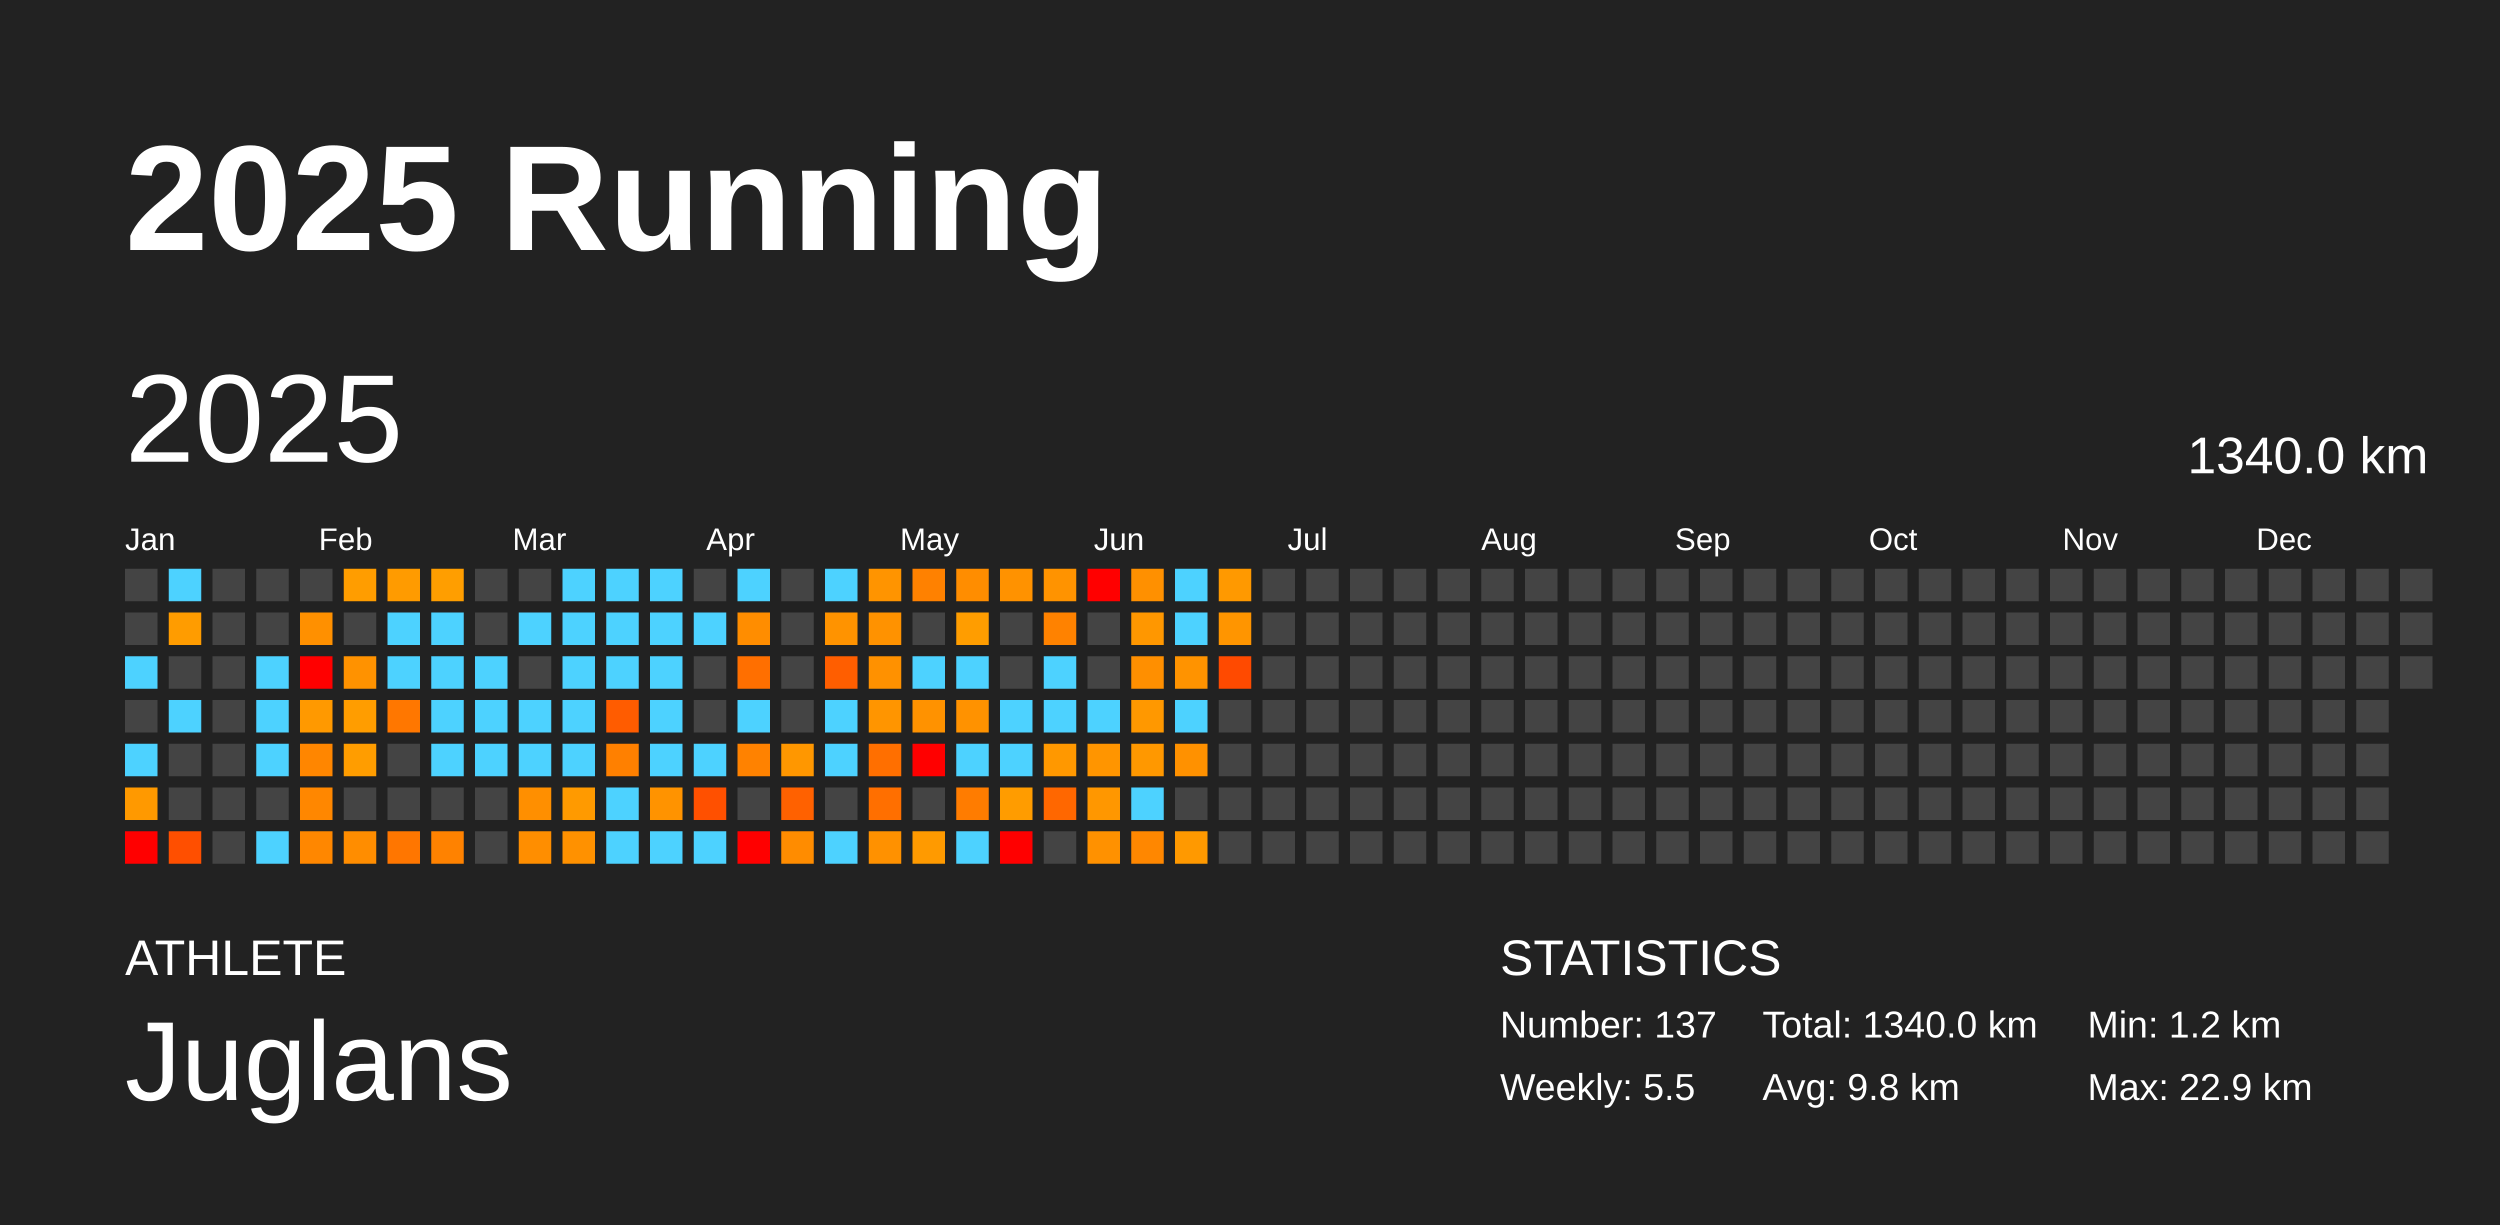
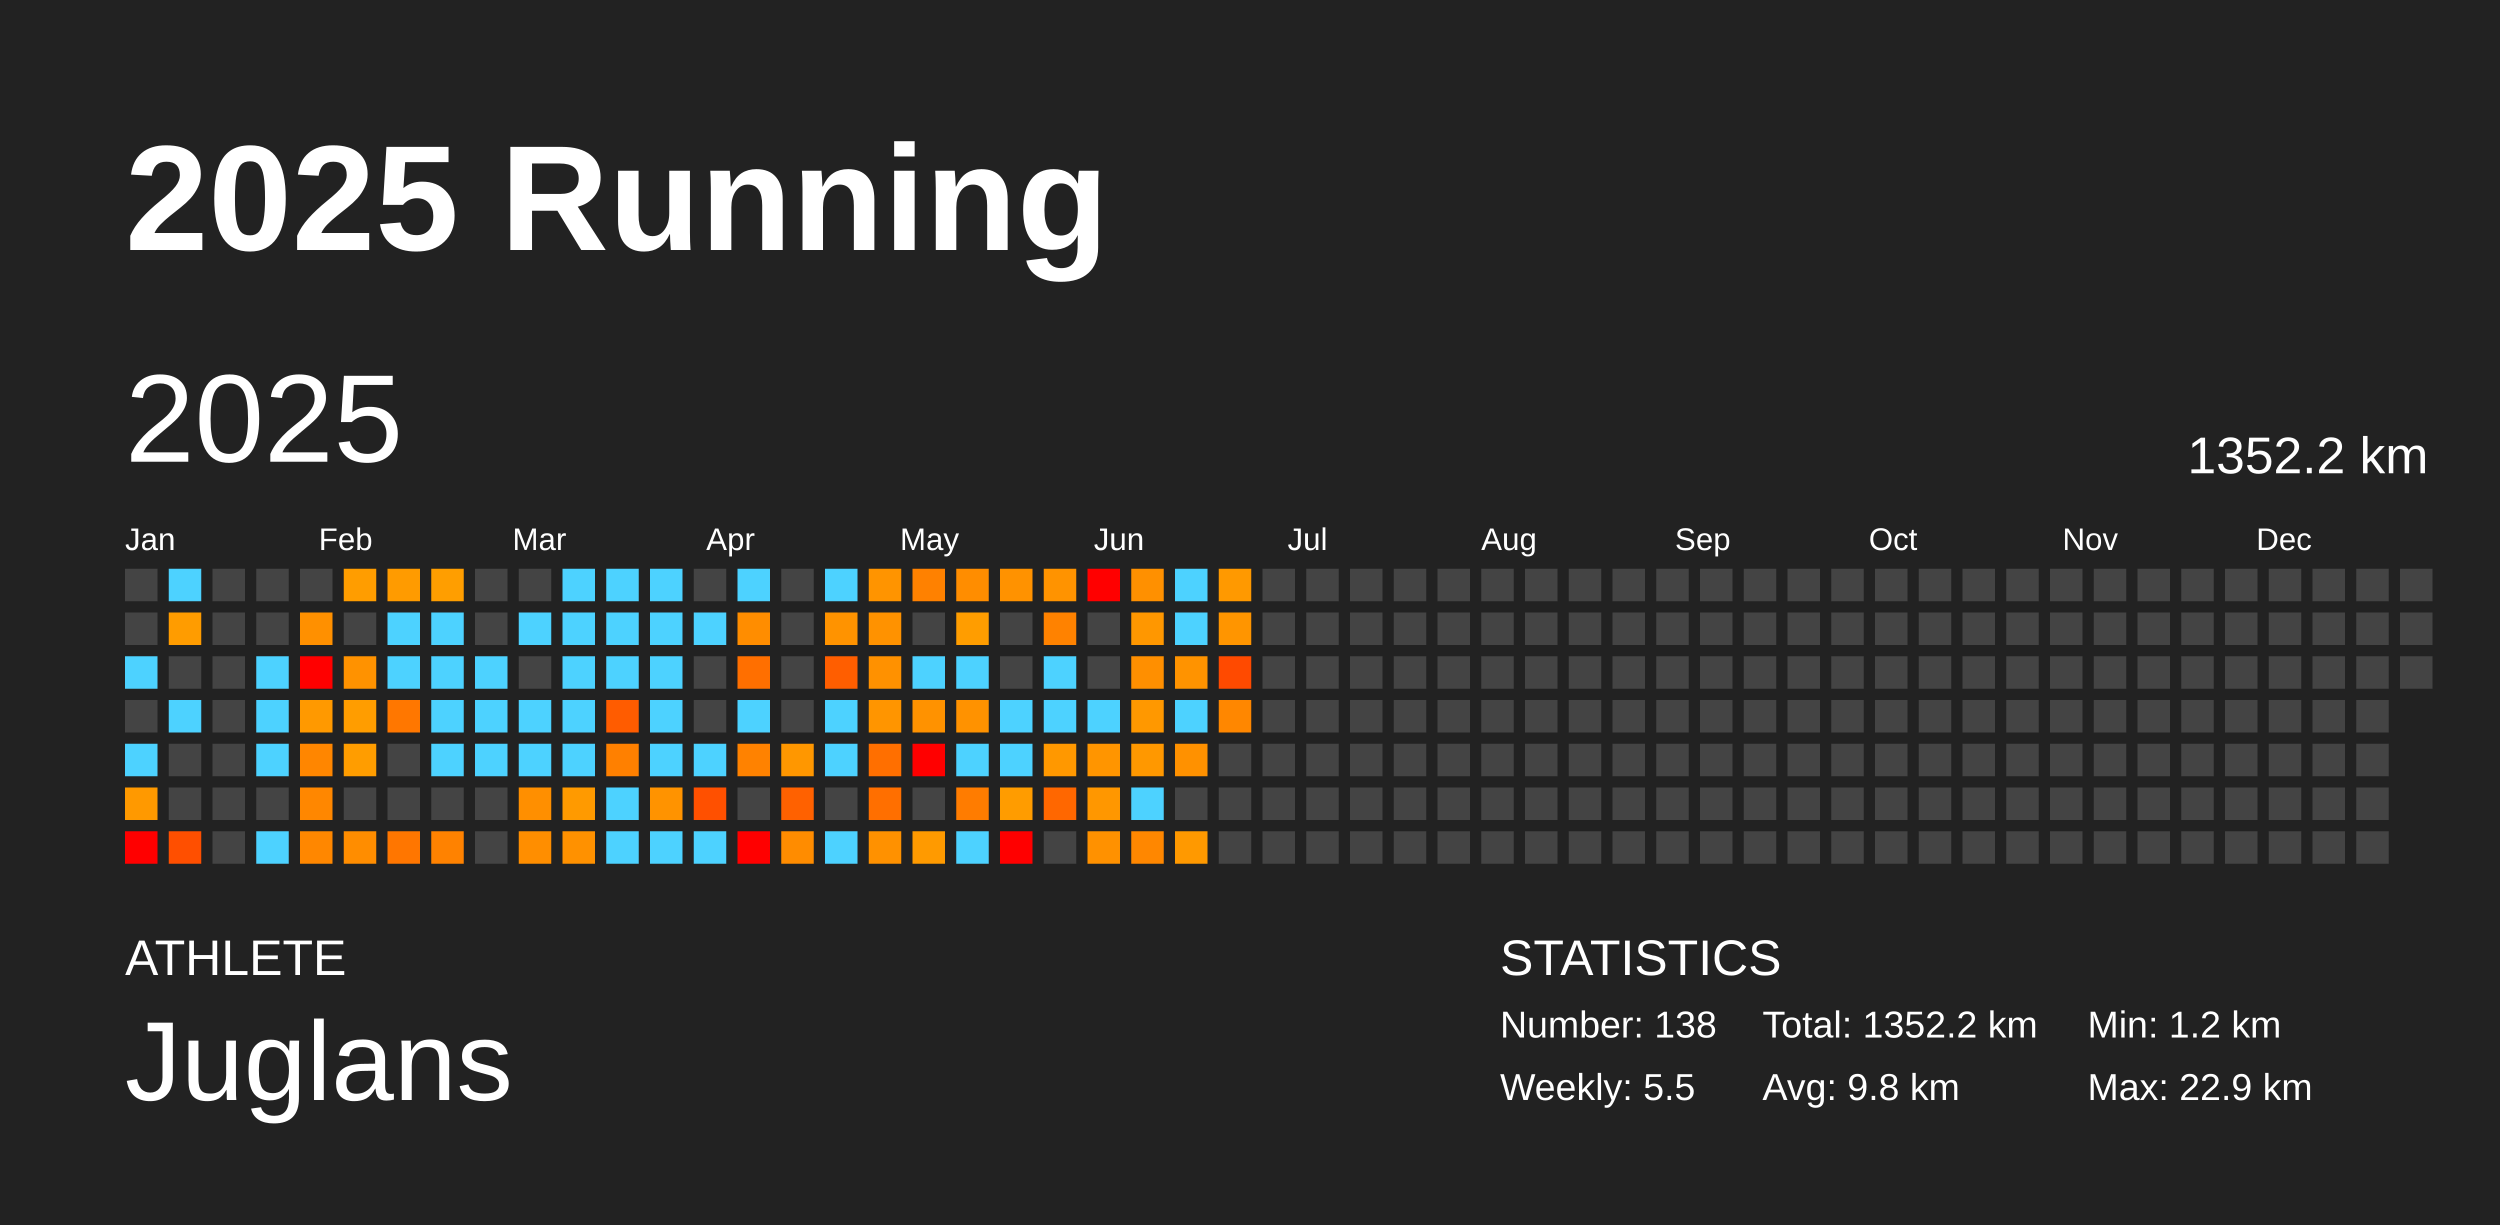
<svg xmlns="http://www.w3.org/2000/svg" baseProfile="full" height="98mm" version="1.1" viewBox="0,0,200,98" width="200mm">
  <defs />
  <rect fill="#222222" height="98" width="200" x="0" y="0" />
  <text fill="#FFFFFF" style="font-size:12px; font-family:Arial; font-weight:bold;" x="10" y="20">2025 Running</text>
  <text fill="#FFFFFF" style="font-size:4px; font-family:Arial" x="10" y="78">ATHLETE</text>
  <text fill="#FFFFFF" style="font-size:9px; font-family:Arial" x="10" y="88">Juglans</text>
  <text fill="#FFFFFF" style="font-size:4px; font-family:Arial" x="120" y="78">STATISTICS</text>
-   <text fill="#FFFFFF" style="font-size:3px; font-family:Arial" x="120" y="83">Number: 137</text>
+   <text fill="#FFFFFF" style="font-size:3px; font-family:Arial" x="120" y="83">Number: 138</text>
  <text fill="#FFFFFF" style="font-size:3px; font-family:Arial" x="120" y="88">Weekly: 5.5</text>
-   <text fill="#FFFFFF" style="font-size:3px; font-family:Arial" x="141" y="83">Total: 1340.0 km</text>
+   <text fill="#FFFFFF" style="font-size:3px; font-family:Arial" x="141" y="83">Total: 1352.2 km</text>
  <text fill="#FFFFFF" style="font-size:3px; font-family:Arial" x="141" y="88">Avg: 9.8 km</text>
  <text fill="#FFFFFF" style="font-size:3px; font-family:Arial" x="167" y="83">Min: 1.2 km</text>
  <text fill="#FFFFFF" style="font-size:3px; font-family:Arial" x="167" y="88">Max: 22.9 km</text>
  <text dominant-baseline="hanging" fill="#FFFFFF" style="font-size:10.0px; font-family:Arial;" x="10" y="30">2025</text>
-   <text dominant-baseline="hanging" fill="#FFFFFF" style="font-size:4.125px; font-family:Arial;" x="175" y="35">1340.0 km</text>
+   <text dominant-baseline="hanging" fill="#FFFFFF" style="font-size:4.125px; font-family:Arial;" x="175" y="35">1352.2 km</text>
  <text fill="#FFFFFF" style="font-size:2.5px; font-family:Arial" x="10.0" y="44">Jan</text>
  <text fill="#FFFFFF" style="font-size:2.5px; font-family:Arial" x="25.5" y="44">Feb</text>
  <text fill="#FFFFFF" style="font-size:2.5px; font-family:Arial" x="41.0" y="44">Mar</text>
  <text fill="#FFFFFF" style="font-size:2.5px; font-family:Arial" x="56.5" y="44">Apr</text>
  <text fill="#FFFFFF" style="font-size:2.5px; font-family:Arial" x="72.0" y="44">May</text>
  <text fill="#FFFFFF" style="font-size:2.5px; font-family:Arial" x="87.5" y="44">Jun</text>
  <text fill="#FFFFFF" style="font-size:2.5px; font-family:Arial" x="103.0" y="44">Jul</text>
  <text fill="#FFFFFF" style="font-size:2.5px; font-family:Arial" x="118.5" y="44">Aug</text>
  <text fill="#FFFFFF" style="font-size:2.5px; font-family:Arial" x="134.0" y="44">Sep</text>
  <text fill="#FFFFFF" style="font-size:2.5px; font-family:Arial" x="149.5" y="44">Oct</text>
  <text fill="#FFFFFF" style="font-size:2.5px; font-family:Arial" x="165.0" y="44">Nov</text>
  <text fill="#FFFFFF" style="font-size:2.5px; font-family:Arial" x="180.5" y="44">Dec</text>
  <rect fill="#444444" height="2.6" width="2.6" x="10.0" y="45.5" />
  <rect fill="#444444" height="2.6" width="2.6" x="10.0" y="49.0" />
  <rect fill="#4dd2ff" height="2.6" width="2.6" x="10.0" y="52.5" />
  <rect fill="#444444" height="2.6" width="2.6" x="10.0" y="56.0" />
  <rect fill="#4dd2ff" height="2.6" width="2.6" x="10.0" y="59.5" />
  <rect fill="#ff9900" height="2.6" width="2.6" x="10.0" y="63.0" />
  <rect fill="red" height="2.6" width="2.6" x="10.0" y="66.5" />
  <rect fill="#4dd2ff" height="2.6" width="2.6" x="13.5" y="45.5" />
  <rect fill="#ff9c00" height="2.6" width="2.6" x="13.5" y="49.0" />
  <rect fill="#444444" height="2.6" width="2.6" x="13.5" y="52.5" />
  <rect fill="#4dd2ff" height="2.6" width="2.6" x="13.5" y="56.0" />
  <rect fill="#444444" height="2.6" width="2.6" x="13.5" y="59.5" />
  <rect fill="#444444" height="2.6" width="2.6" x="13.5" y="63.0" />
  <rect fill="#ff4f00" height="2.6" width="2.6" x="13.5" y="66.5" />
  <rect fill="#444444" height="2.6" width="2.6" x="17.0" y="45.5" />
  <rect fill="#444444" height="2.6" width="2.6" x="17.0" y="49.0" />
  <rect fill="#444444" height="2.6" width="2.6" x="17.0" y="52.5" />
  <rect fill="#444444" height="2.6" width="2.6" x="17.0" y="56.0" />
  <rect fill="#444444" height="2.6" width="2.6" x="17.0" y="59.5" />
  <rect fill="#444444" height="2.6" width="2.6" x="17.0" y="63.0" />
  <rect fill="#444444" height="2.6" width="2.6" x="17.0" y="66.5" />
  <rect fill="#444444" height="2.6" width="2.6" x="20.5" y="45.5" />
  <rect fill="#444444" height="2.6" width="2.6" x="20.5" y="49.0" />
  <rect fill="#4dd2ff" height="2.6" width="2.6" x="20.5" y="52.5" />
  <rect fill="#4dd2ff" height="2.6" width="2.6" x="20.5" y="56.0" />
  <rect fill="#4dd2ff" height="2.6" width="2.6" x="20.5" y="59.5" />
  <rect fill="#444444" height="2.6" width="2.6" x="20.5" y="63.0" />
  <rect fill="#4dd2ff" height="2.6" width="2.6" x="20.5" y="66.5" />
  <rect fill="#444444" height="2.6" width="2.6" x="24.0" y="45.5" />
  <rect fill="#ff9000" height="2.6" width="2.6" x="24.0" y="49.0" />
  <rect fill="red" height="2.6" width="2.6" x="24.0" y="52.5" />
  <rect fill="#ff9900" height="2.6" width="2.6" x="24.0" y="56.0" />
  <rect fill="#ff8600" height="2.6" width="2.6" x="24.0" y="59.5" />
  <rect fill="#ff8700" height="2.6" width="2.6" x="24.0" y="63.0" />
  <rect fill="#ff8700" height="2.6" width="2.6" x="24.0" y="66.5" />
  <rect fill="#ff9d00" height="2.6" width="2.6" x="27.5" y="45.5" />
  <rect fill="#444444" height="2.6" width="2.6" x="27.5" y="49.0" />
  <rect fill="#ff9200" height="2.6" width="2.6" x="27.5" y="52.5" />
  <rect fill="#ff9d00" height="2.6" width="2.6" x="27.5" y="56.0" />
  <rect fill="#ff9d00" height="2.6" width="2.6" x="27.5" y="59.5" />
  <rect fill="#444444" height="2.6" width="2.6" x="27.5" y="63.0" />
  <rect fill="#ff8d00" height="2.6" width="2.6" x="27.5" y="66.5" />
  <rect fill="#ff9b00" height="2.6" width="2.6" x="31.0" y="45.5" />
  <rect fill="#4dd2ff" height="2.6" width="2.6" x="31.0" y="49.0" />
  <rect fill="#4dd2ff" height="2.6" width="2.6" x="31.0" y="52.5" />
  <rect fill="#ff7700" height="2.6" width="2.6" x="31.0" y="56.0" />
  <rect fill="#444444" height="2.6" width="2.6" x="31.0" y="59.5" />
  <rect fill="#444444" height="2.6" width="2.6" x="31.0" y="63.0" />
  <rect fill="#ff7600" height="2.6" width="2.6" x="31.0" y="66.5" />
  <rect fill="#ff9e00" height="2.6" width="2.6" x="34.5" y="45.5" />
  <rect fill="#4dd2ff" height="2.6" width="2.6" x="34.5" y="49.0" />
  <rect fill="#4dd2ff" height="2.6" width="2.6" x="34.5" y="52.5" />
  <rect fill="#4dd2ff" height="2.6" width="2.6" x="34.5" y="56.0" />
  <rect fill="#4dd2ff" height="2.6" width="2.6" x="34.5" y="59.5" />
  <rect fill="#444444" height="2.6" width="2.6" x="34.5" y="63.0" />
  <rect fill="#ff8200" height="2.6" width="2.6" x="34.5" y="66.5" />
  <rect fill="#444444" height="2.6" width="2.6" x="38.0" y="45.5" />
  <rect fill="#444444" height="2.6" width="2.6" x="38.0" y="49.0" />
  <rect fill="#4dd2ff" height="2.6" width="2.6" x="38.0" y="52.5" />
  <rect fill="#4dd2ff" height="2.6" width="2.6" x="38.0" y="56.0" />
  <rect fill="#4dd2ff" height="2.6" width="2.6" x="38.0" y="59.5" />
  <rect fill="#444444" height="2.6" width="2.6" x="38.0" y="63.0" />
  <rect fill="#444444" height="2.6" width="2.6" x="38.0" y="66.5" />
  <rect fill="#444444" height="2.6" width="2.6" x="41.5" y="45.5" />
  <rect fill="#4dd2ff" height="2.6" width="2.6" x="41.5" y="49.0" />
  <rect fill="#444444" height="2.6" width="2.6" x="41.5" y="52.5" />
  <rect fill="#4dd2ff" height="2.6" width="2.6" x="41.5" y="56.0" />
  <rect fill="#4dd2ff" height="2.6" width="2.6" x="41.5" y="59.5" />
  <rect fill="#ff8f00" height="2.6" width="2.6" x="41.5" y="63.0" />
  <rect fill="#ff8e00" height="2.6" width="2.6" x="41.5" y="66.5" />
  <rect fill="#4dd2ff" height="2.6" width="2.6" x="45.0" y="45.5" />
  <rect fill="#4dd2ff" height="2.6" width="2.6" x="45.0" y="49.0" />
  <rect fill="#4dd2ff" height="2.6" width="2.6" x="45.0" y="52.5" />
  <rect fill="#4dd2ff" height="2.6" width="2.6" x="45.0" y="56.0" />
  <rect fill="#4dd2ff" height="2.6" width="2.6" x="45.0" y="59.5" />
  <rect fill="#ff9a00" height="2.6" width="2.6" x="45.0" y="63.0" />
  <rect fill="#ff9100" height="2.6" width="2.6" x="45.0" y="66.5" />
  <rect fill="#4dd2ff" height="2.6" width="2.6" x="48.5" y="45.5" />
  <rect fill="#4dd2ff" height="2.6" width="2.6" x="48.5" y="49.0" />
  <rect fill="#4dd2ff" height="2.6" width="2.6" x="48.5" y="52.5" />
  <rect fill="#ff5c00" height="2.6" width="2.6" x="48.5" y="56.0" />
  <rect fill="#ff8000" height="2.6" width="2.6" x="48.5" y="59.5" />
  <rect fill="#4dd2ff" height="2.6" width="2.6" x="48.5" y="63.0" />
  <rect fill="#4dd2ff" height="2.6" width="2.6" x="48.5" y="66.5" />
  <rect fill="#4dd2ff" height="2.6" width="2.6" x="52.0" y="45.5" />
  <rect fill="#4dd2ff" height="2.6" width="2.6" x="52.0" y="49.0" />
  <rect fill="#4dd2ff" height="2.6" width="2.6" x="52.0" y="52.5" />
  <rect fill="#4dd2ff" height="2.6" width="2.6" x="52.0" y="56.0" />
  <rect fill="#4dd2ff" height="2.6" width="2.6" x="52.0" y="59.5" />
  <rect fill="#ff9300" height="2.6" width="2.6" x="52.0" y="63.0" />
  <rect fill="#4dd2ff" height="2.6" width="2.6" x="52.0" y="66.5" />
  <rect fill="#444444" height="2.6" width="2.6" x="55.5" y="45.5" />
  <rect fill="#4dd2ff" height="2.6" width="2.6" x="55.5" y="49.0" />
  <rect fill="#444444" height="2.6" width="2.6" x="55.5" y="52.5" />
  <rect fill="#444444" height="2.6" width="2.6" x="55.5" y="56.0" />
  <rect fill="#4dd2ff" height="2.6" width="2.6" x="55.5" y="59.5" />
  <rect fill="#ff5000" height="2.6" width="2.6" x="55.5" y="63.0" />
  <rect fill="#4dd2ff" height="2.6" width="2.6" x="55.5" y="66.5" />
  <rect fill="#4dd2ff" height="2.6" width="2.6" x="59.0" y="45.5" />
  <rect fill="#ff8d00" height="2.6" width="2.6" x="59.0" y="49.0" />
  <rect fill="#ff6f00" height="2.6" width="2.6" x="59.0" y="52.5" />
  <rect fill="#4dd2ff" height="2.6" width="2.6" x="59.0" y="56.0" />
  <rect fill="#ff8200" height="2.6" width="2.6" x="59.0" y="59.5" />
  <rect fill="#444444" height="2.6" width="2.6" x="59.0" y="63.0" />
  <rect fill="red" height="2.6" width="2.6" x="59.0" y="66.5" />
  <rect fill="#444444" height="2.6" width="2.6" x="62.5" y="45.5" />
  <rect fill="#444444" height="2.6" width="2.6" x="62.5" y="49.0" />
  <rect fill="#444444" height="2.6" width="2.6" x="62.5" y="52.5" />
  <rect fill="#444444" height="2.6" width="2.6" x="62.5" y="56.0" />
  <rect fill="#ff9700" height="2.6" width="2.6" x="62.5" y="59.5" />
  <rect fill="#ff6100" height="2.6" width="2.6" x="62.5" y="63.0" />
  <rect fill="#ff8c00" height="2.6" width="2.6" x="62.5" y="66.5" />
  <rect fill="#4dd2ff" height="2.6" width="2.6" x="66.0" y="45.5" />
  <rect fill="#ff9300" height="2.6" width="2.6" x="66.0" y="49.0" />
  <rect fill="#ff5e00" height="2.6" width="2.6" x="66.0" y="52.5" />
  <rect fill="#4dd2ff" height="2.6" width="2.6" x="66.0" y="56.0" />
  <rect fill="#4dd2ff" height="2.6" width="2.6" x="66.0" y="59.5" />
  <rect fill="#444444" height="2.6" width="2.6" x="66.0" y="63.0" />
  <rect fill="#4dd2ff" height="2.6" width="2.6" x="66.0" y="66.5" />
  <rect fill="#ff9400" height="2.6" width="2.6" x="69.5" y="45.5" />
  <rect fill="#ff9200" height="2.6" width="2.6" x="69.5" y="49.0" />
  <rect fill="#ff9100" height="2.6" width="2.6" x="69.5" y="52.5" />
  <rect fill="#ff9500" height="2.6" width="2.6" x="69.5" y="56.0" />
  <rect fill="#ff6f00" height="2.6" width="2.6" x="69.5" y="59.5" />
  <rect fill="#ff6f00" height="2.6" width="2.6" x="69.5" y="63.0" />
  <rect fill="#ff9100" height="2.6" width="2.6" x="69.5" y="66.5" />
  <rect fill="#ff8100" height="2.6" width="2.6" x="73.0" y="45.5" />
  <rect fill="#444444" height="2.6" width="2.6" x="73.0" y="49.0" />
  <rect fill="#4dd2ff" height="2.6" width="2.6" x="73.0" y="52.5" />
  <rect fill="#ff9200" height="2.6" width="2.6" x="73.0" y="56.0" />
  <rect fill="red" height="2.6" width="2.6" x="73.0" y="59.5" />
  <rect fill="#444444" height="2.6" width="2.6" x="73.0" y="63.0" />
  <rect fill="#ff9a00" height="2.6" width="2.6" x="73.0" y="66.5" />
  <rect fill="#ff8d00" height="2.6" width="2.6" x="76.5" y="45.5" />
  <rect fill="#ff9d00" height="2.6" width="2.6" x="76.5" y="49.0" />
  <rect fill="#4dd2ff" height="2.6" width="2.6" x="76.5" y="52.5" />
  <rect fill="#ff9200" height="2.6" width="2.6" x="76.5" y="56.0" />
  <rect fill="#4dd2ff" height="2.6" width="2.6" x="76.5" y="59.5" />
  <rect fill="#ff7c00" height="2.6" width="2.6" x="76.5" y="63.0" />
  <rect fill="#4dd2ff" height="2.6" width="2.6" x="76.5" y="66.5" />
  <rect fill="#ff9200" height="2.6" width="2.6" x="80.0" y="45.5" />
  <rect fill="#444444" height="2.6" width="2.6" x="80.0" y="49.0" />
  <rect fill="#444444" height="2.6" width="2.6" x="80.0" y="52.5" />
  <rect fill="#4dd2ff" height="2.6" width="2.6" x="80.0" y="56.0" />
  <rect fill="#4dd2ff" height="2.6" width="2.6" x="80.0" y="59.5" />
  <rect fill="#ff9c00" height="2.6" width="2.6" x="80.0" y="63.0" />
  <rect fill="red" height="2.6" width="2.6" x="80.0" y="66.5" />
  <rect fill="#ff9300" height="2.6" width="2.6" x="83.5" y="45.5" />
  <rect fill="#ff8200" height="2.6" width="2.6" x="83.5" y="49.0" />
  <rect fill="#4dd2ff" height="2.6" width="2.6" x="83.5" y="52.5" />
  <rect fill="#4dd2ff" height="2.6" width="2.6" x="83.5" y="56.0" />
  <rect fill="#ff9800" height="2.6" width="2.6" x="83.5" y="59.5" />
  <rect fill="#ff6700" height="2.6" width="2.6" x="83.5" y="63.0" />
  <rect fill="#444444" height="2.6" width="2.6" x="83.5" y="66.5" />
  <rect fill="red" height="2.6" width="2.6" x="87.0" y="45.5" />
  <rect fill="#444444" height="2.6" width="2.6" x="87.0" y="49.0" />
  <rect fill="#444444" height="2.6" width="2.6" x="87.0" y="52.5" />
  <rect fill="#4dd2ff" height="2.6" width="2.6" x="87.0" y="56.0" />
  <rect fill="#ff9500" height="2.6" width="2.6" x="87.0" y="59.5" />
  <rect fill="#ff9700" height="2.6" width="2.6" x="87.0" y="63.0" />
  <rect fill="#ff9100" height="2.6" width="2.6" x="87.0" y="66.5" />
  <rect fill="#ff9000" height="2.6" width="2.6" x="90.5" y="45.5" />
  <rect fill="#ff9700" height="2.6" width="2.6" x="90.5" y="49.0" />
  <rect fill="#ff8f00" height="2.6" width="2.6" x="90.5" y="52.5" />
  <rect fill="#ff9800" height="2.6" width="2.6" x="90.5" y="56.0" />
  <rect fill="#ff9800" height="2.6" width="2.6" x="90.5" y="59.5" />
  <rect fill="#4dd2ff" height="2.6" width="2.6" x="90.5" y="63.0" />
  <rect fill="#ff8700" height="2.6" width="2.6" x="90.5" y="66.5" />
  <rect fill="#4dd2ff" height="2.6" width="2.6" x="94.0" y="45.5" />
  <rect fill="#4dd2ff" height="2.6" width="2.6" x="94.0" y="49.0" />
  <rect fill="#ff9300" height="2.6" width="2.6" x="94.0" y="52.5" />
  <rect fill="#4dd2ff" height="2.6" width="2.6" x="94.0" y="56.0" />
  <rect fill="#ff9100" height="2.6" width="2.6" x="94.0" y="59.5" />
  <rect fill="#444444" height="2.6" width="2.6" x="94.0" y="63.0" />
  <rect fill="#ff9900" height="2.6" width="2.6" x="94.0" y="66.5" />
  <rect fill="#ff9900" height="2.6" width="2.6" x="97.5" y="45.5" />
  <rect fill="#ff9500" height="2.6" width="2.6" x="97.5" y="49.0" />
  <rect fill="#ff4a00" height="2.6" width="2.6" x="97.5" y="52.5" />
-   <rect fill="#444444" height="2.6" width="2.6" x="97.5" y="56.0" />
+   <rect fill="#ff8700" height="2.6" width="2.6" x="97.5" y="56.0" />
  <rect fill="#444444" height="2.6" width="2.6" x="97.5" y="59.5" />
  <rect fill="#444444" height="2.6" width="2.6" x="97.5" y="63.0" />
  <rect fill="#444444" height="2.6" width="2.6" x="97.5" y="66.5" />
  <rect fill="#444444" height="2.6" width="2.6" x="101.0" y="45.5" />
  <rect fill="#444444" height="2.6" width="2.6" x="101.0" y="49.0" />
  <rect fill="#444444" height="2.6" width="2.6" x="101.0" y="52.5" />
  <rect fill="#444444" height="2.6" width="2.6" x="101.0" y="56.0" />
  <rect fill="#444444" height="2.6" width="2.6" x="101.0" y="59.5" />
  <rect fill="#444444" height="2.6" width="2.6" x="101.0" y="63.0" />
  <rect fill="#444444" height="2.6" width="2.6" x="101.0" y="66.5" />
  <rect fill="#444444" height="2.6" width="2.6" x="104.5" y="45.5" />
  <rect fill="#444444" height="2.6" width="2.6" x="104.5" y="49.0" />
  <rect fill="#444444" height="2.6" width="2.6" x="104.5" y="52.5" />
  <rect fill="#444444" height="2.6" width="2.6" x="104.5" y="56.0" />
  <rect fill="#444444" height="2.6" width="2.6" x="104.5" y="59.5" />
  <rect fill="#444444" height="2.6" width="2.6" x="104.5" y="63.0" />
  <rect fill="#444444" height="2.6" width="2.6" x="104.5" y="66.5" />
  <rect fill="#444444" height="2.6" width="2.6" x="108.0" y="45.5" />
  <rect fill="#444444" height="2.6" width="2.6" x="108.0" y="49.0" />
  <rect fill="#444444" height="2.6" width="2.6" x="108.0" y="52.5" />
  <rect fill="#444444" height="2.6" width="2.6" x="108.0" y="56.0" />
  <rect fill="#444444" height="2.6" width="2.6" x="108.0" y="59.5" />
  <rect fill="#444444" height="2.6" width="2.6" x="108.0" y="63.0" />
  <rect fill="#444444" height="2.6" width="2.6" x="108.0" y="66.5" />
  <rect fill="#444444" height="2.6" width="2.6" x="111.5" y="45.5" />
  <rect fill="#444444" height="2.6" width="2.6" x="111.5" y="49.0" />
  <rect fill="#444444" height="2.6" width="2.6" x="111.5" y="52.5" />
  <rect fill="#444444" height="2.6" width="2.6" x="111.5" y="56.0" />
  <rect fill="#444444" height="2.6" width="2.6" x="111.5" y="59.5" />
  <rect fill="#444444" height="2.6" width="2.6" x="111.5" y="63.0" />
  <rect fill="#444444" height="2.6" width="2.6" x="111.5" y="66.5" />
  <rect fill="#444444" height="2.6" width="2.6" x="115.0" y="45.5" />
  <rect fill="#444444" height="2.6" width="2.6" x="115.0" y="49.0" />
  <rect fill="#444444" height="2.6" width="2.6" x="115.0" y="52.5" />
  <rect fill="#444444" height="2.6" width="2.6" x="115.0" y="56.0" />
  <rect fill="#444444" height="2.6" width="2.6" x="115.0" y="59.5" />
  <rect fill="#444444" height="2.6" width="2.6" x="115.0" y="63.0" />
  <rect fill="#444444" height="2.6" width="2.6" x="115.0" y="66.5" />
  <rect fill="#444444" height="2.6" width="2.6" x="118.5" y="45.5" />
  <rect fill="#444444" height="2.6" width="2.6" x="118.5" y="49.0" />
  <rect fill="#444444" height="2.6" width="2.6" x="118.5" y="52.5" />
  <rect fill="#444444" height="2.6" width="2.6" x="118.5" y="56.0" />
  <rect fill="#444444" height="2.6" width="2.6" x="118.5" y="59.5" />
  <rect fill="#444444" height="2.6" width="2.6" x="118.5" y="63.0" />
  <rect fill="#444444" height="2.6" width="2.6" x="118.5" y="66.5" />
  <rect fill="#444444" height="2.6" width="2.6" x="122.0" y="45.5" />
  <rect fill="#444444" height="2.6" width="2.6" x="122.0" y="49.0" />
  <rect fill="#444444" height="2.6" width="2.6" x="122.0" y="52.5" />
  <rect fill="#444444" height="2.6" width="2.6" x="122.0" y="56.0" />
  <rect fill="#444444" height="2.6" width="2.6" x="122.0" y="59.5" />
  <rect fill="#444444" height="2.6" width="2.6" x="122.0" y="63.0" />
  <rect fill="#444444" height="2.6" width="2.6" x="122.0" y="66.5" />
  <rect fill="#444444" height="2.6" width="2.6" x="125.5" y="45.5" />
  <rect fill="#444444" height="2.6" width="2.6" x="125.5" y="49.0" />
  <rect fill="#444444" height="2.6" width="2.6" x="125.5" y="52.5" />
  <rect fill="#444444" height="2.6" width="2.6" x="125.5" y="56.0" />
  <rect fill="#444444" height="2.6" width="2.6" x="125.5" y="59.5" />
  <rect fill="#444444" height="2.6" width="2.6" x="125.5" y="63.0" />
  <rect fill="#444444" height="2.6" width="2.6" x="125.5" y="66.5" />
  <rect fill="#444444" height="2.6" width="2.6" x="129.0" y="45.5" />
  <rect fill="#444444" height="2.6" width="2.6" x="129.0" y="49.0" />
  <rect fill="#444444" height="2.6" width="2.6" x="129.0" y="52.5" />
  <rect fill="#444444" height="2.6" width="2.6" x="129.0" y="56.0" />
  <rect fill="#444444" height="2.6" width="2.6" x="129.0" y="59.5" />
  <rect fill="#444444" height="2.6" width="2.6" x="129.0" y="63.0" />
  <rect fill="#444444" height="2.6" width="2.6" x="129.0" y="66.5" />
  <rect fill="#444444" height="2.6" width="2.6" x="132.5" y="45.5" />
  <rect fill="#444444" height="2.6" width="2.6" x="132.5" y="49.0" />
  <rect fill="#444444" height="2.6" width="2.6" x="132.5" y="52.5" />
  <rect fill="#444444" height="2.6" width="2.6" x="132.5" y="56.0" />
  <rect fill="#444444" height="2.6" width="2.6" x="132.5" y="59.5" />
  <rect fill="#444444" height="2.6" width="2.6" x="132.5" y="63.0" />
  <rect fill="#444444" height="2.6" width="2.6" x="132.5" y="66.5" />
  <rect fill="#444444" height="2.6" width="2.6" x="136.0" y="45.5" />
  <rect fill="#444444" height="2.6" width="2.6" x="136.0" y="49.0" />
  <rect fill="#444444" height="2.6" width="2.6" x="136.0" y="52.5" />
  <rect fill="#444444" height="2.6" width="2.6" x="136.0" y="56.0" />
  <rect fill="#444444" height="2.6" width="2.6" x="136.0" y="59.5" />
  <rect fill="#444444" height="2.6" width="2.6" x="136.0" y="63.0" />
  <rect fill="#444444" height="2.6" width="2.6" x="136.0" y="66.5" />
  <rect fill="#444444" height="2.6" width="2.6" x="139.5" y="45.5" />
  <rect fill="#444444" height="2.6" width="2.6" x="139.5" y="49.0" />
  <rect fill="#444444" height="2.6" width="2.6" x="139.5" y="52.5" />
  <rect fill="#444444" height="2.6" width="2.6" x="139.5" y="56.0" />
  <rect fill="#444444" height="2.6" width="2.6" x="139.5" y="59.5" />
  <rect fill="#444444" height="2.6" width="2.6" x="139.5" y="63.0" />
  <rect fill="#444444" height="2.6" width="2.6" x="139.5" y="66.5" />
  <rect fill="#444444" height="2.6" width="2.6" x="143.0" y="45.5" />
  <rect fill="#444444" height="2.6" width="2.6" x="143.0" y="49.0" />
  <rect fill="#444444" height="2.6" width="2.6" x="143.0" y="52.5" />
  <rect fill="#444444" height="2.6" width="2.6" x="143.0" y="56.0" />
  <rect fill="#444444" height="2.6" width="2.6" x="143.0" y="59.5" />
  <rect fill="#444444" height="2.6" width="2.6" x="143.0" y="63.0" />
  <rect fill="#444444" height="2.6" width="2.6" x="143.0" y="66.5" />
  <rect fill="#444444" height="2.6" width="2.6" x="146.5" y="45.5" />
  <rect fill="#444444" height="2.6" width="2.6" x="146.5" y="49.0" />
  <rect fill="#444444" height="2.6" width="2.6" x="146.5" y="52.5" />
  <rect fill="#444444" height="2.6" width="2.6" x="146.5" y="56.0" />
  <rect fill="#444444" height="2.6" width="2.6" x="146.5" y="59.5" />
  <rect fill="#444444" height="2.6" width="2.6" x="146.5" y="63.0" />
  <rect fill="#444444" height="2.6" width="2.6" x="146.5" y="66.5" />
  <rect fill="#444444" height="2.6" width="2.6" x="150.0" y="45.5" />
  <rect fill="#444444" height="2.6" width="2.6" x="150.0" y="49.0" />
  <rect fill="#444444" height="2.6" width="2.6" x="150.0" y="52.5" />
  <rect fill="#444444" height="2.6" width="2.6" x="150.0" y="56.0" />
  <rect fill="#444444" height="2.6" width="2.6" x="150.0" y="59.5" />
  <rect fill="#444444" height="2.6" width="2.6" x="150.0" y="63.0" />
  <rect fill="#444444" height="2.6" width="2.6" x="150.0" y="66.5" />
  <rect fill="#444444" height="2.6" width="2.6" x="153.5" y="45.5" />
  <rect fill="#444444" height="2.6" width="2.6" x="153.5" y="49.0" />
  <rect fill="#444444" height="2.6" width="2.6" x="153.5" y="52.5" />
  <rect fill="#444444" height="2.6" width="2.6" x="153.5" y="56.0" />
  <rect fill="#444444" height="2.6" width="2.6" x="153.5" y="59.5" />
  <rect fill="#444444" height="2.6" width="2.6" x="153.5" y="63.0" />
  <rect fill="#444444" height="2.6" width="2.6" x="153.5" y="66.5" />
  <rect fill="#444444" height="2.6" width="2.6" x="157.0" y="45.5" />
  <rect fill="#444444" height="2.6" width="2.6" x="157.0" y="49.0" />
  <rect fill="#444444" height="2.6" width="2.6" x="157.0" y="52.5" />
  <rect fill="#444444" height="2.6" width="2.6" x="157.0" y="56.0" />
  <rect fill="#444444" height="2.6" width="2.6" x="157.0" y="59.5" />
  <rect fill="#444444" height="2.6" width="2.6" x="157.0" y="63.0" />
  <rect fill="#444444" height="2.6" width="2.6" x="157.0" y="66.5" />
  <rect fill="#444444" height="2.6" width="2.6" x="160.5" y="45.5" />
  <rect fill="#444444" height="2.6" width="2.6" x="160.5" y="49.0" />
  <rect fill="#444444" height="2.6" width="2.6" x="160.5" y="52.5" />
  <rect fill="#444444" height="2.6" width="2.6" x="160.5" y="56.0" />
  <rect fill="#444444" height="2.6" width="2.6" x="160.5" y="59.5" />
  <rect fill="#444444" height="2.6" width="2.6" x="160.5" y="63.0" />
  <rect fill="#444444" height="2.6" width="2.6" x="160.5" y="66.5" />
  <rect fill="#444444" height="2.6" width="2.6" x="164.0" y="45.5" />
  <rect fill="#444444" height="2.6" width="2.6" x="164.0" y="49.0" />
  <rect fill="#444444" height="2.6" width="2.6" x="164.0" y="52.5" />
  <rect fill="#444444" height="2.6" width="2.6" x="164.0" y="56.0" />
  <rect fill="#444444" height="2.6" width="2.6" x="164.0" y="59.5" />
  <rect fill="#444444" height="2.6" width="2.6" x="164.0" y="63.0" />
  <rect fill="#444444" height="2.6" width="2.6" x="164.0" y="66.5" />
  <rect fill="#444444" height="2.6" width="2.6" x="167.5" y="45.5" />
  <rect fill="#444444" height="2.6" width="2.6" x="167.5" y="49.0" />
  <rect fill="#444444" height="2.6" width="2.6" x="167.5" y="52.5" />
  <rect fill="#444444" height="2.6" width="2.6" x="167.5" y="56.0" />
  <rect fill="#444444" height="2.6" width="2.6" x="167.5" y="59.5" />
  <rect fill="#444444" height="2.6" width="2.6" x="167.5" y="63.0" />
  <rect fill="#444444" height="2.6" width="2.6" x="167.5" y="66.5" />
  <rect fill="#444444" height="2.6" width="2.6" x="171.0" y="45.5" />
  <rect fill="#444444" height="2.6" width="2.6" x="171.0" y="49.0" />
  <rect fill="#444444" height="2.6" width="2.6" x="171.0" y="52.5" />
  <rect fill="#444444" height="2.6" width="2.6" x="171.0" y="56.0" />
  <rect fill="#444444" height="2.6" width="2.6" x="171.0" y="59.5" />
  <rect fill="#444444" height="2.6" width="2.6" x="171.0" y="63.0" />
  <rect fill="#444444" height="2.6" width="2.6" x="171.0" y="66.5" />
  <rect fill="#444444" height="2.6" width="2.6" x="174.5" y="45.5" />
  <rect fill="#444444" height="2.6" width="2.6" x="174.5" y="49.0" />
  <rect fill="#444444" height="2.6" width="2.6" x="174.5" y="52.5" />
  <rect fill="#444444" height="2.6" width="2.6" x="174.5" y="56.0" />
  <rect fill="#444444" height="2.6" width="2.6" x="174.5" y="59.5" />
  <rect fill="#444444" height="2.6" width="2.6" x="174.5" y="63.0" />
  <rect fill="#444444" height="2.6" width="2.6" x="174.5" y="66.5" />
  <rect fill="#444444" height="2.6" width="2.6" x="178.0" y="45.5" />
  <rect fill="#444444" height="2.6" width="2.6" x="178.0" y="49.0" />
  <rect fill="#444444" height="2.6" width="2.6" x="178.0" y="52.5" />
  <rect fill="#444444" height="2.6" width="2.6" x="178.0" y="56.0" />
  <rect fill="#444444" height="2.6" width="2.6" x="178.0" y="59.5" />
  <rect fill="#444444" height="2.6" width="2.6" x="178.0" y="63.0" />
  <rect fill="#444444" height="2.6" width="2.6" x="178.0" y="66.5" />
  <rect fill="#444444" height="2.6" width="2.6" x="181.5" y="45.5" />
  <rect fill="#444444" height="2.6" width="2.6" x="181.5" y="49.0" />
  <rect fill="#444444" height="2.6" width="2.6" x="181.5" y="52.5" />
  <rect fill="#444444" height="2.6" width="2.6" x="181.5" y="56.0" />
  <rect fill="#444444" height="2.6" width="2.6" x="181.5" y="59.5" />
  <rect fill="#444444" height="2.6" width="2.6" x="181.5" y="63.0" />
  <rect fill="#444444" height="2.6" width="2.6" x="181.5" y="66.5" />
  <rect fill="#444444" height="2.6" width="2.6" x="185.0" y="45.5" />
  <rect fill="#444444" height="2.6" width="2.6" x="185.0" y="49.0" />
  <rect fill="#444444" height="2.6" width="2.6" x="185.0" y="52.5" />
  <rect fill="#444444" height="2.6" width="2.6" x="185.0" y="56.0" />
  <rect fill="#444444" height="2.6" width="2.6" x="185.0" y="59.5" />
  <rect fill="#444444" height="2.6" width="2.6" x="185.0" y="63.0" />
  <rect fill="#444444" height="2.6" width="2.6" x="185.0" y="66.5" />
  <rect fill="#444444" height="2.6" width="2.6" x="188.5" y="45.5" />
  <rect fill="#444444" height="2.6" width="2.6" x="188.5" y="49.0" />
  <rect fill="#444444" height="2.6" width="2.6" x="188.5" y="52.5" />
  <rect fill="#444444" height="2.6" width="2.6" x="188.5" y="56.0" />
  <rect fill="#444444" height="2.6" width="2.6" x="188.5" y="59.5" />
  <rect fill="#444444" height="2.6" width="2.6" x="188.5" y="63.0" />
  <rect fill="#444444" height="2.6" width="2.6" x="188.5" y="66.5" />
  <rect fill="#444444" height="2.6" width="2.6" x="192.0" y="45.5" />
  <rect fill="#444444" height="2.6" width="2.6" x="192.0" y="49.0" />
  <rect fill="#444444" height="2.6" width="2.6" x="192.0" y="52.5" />
</svg>
